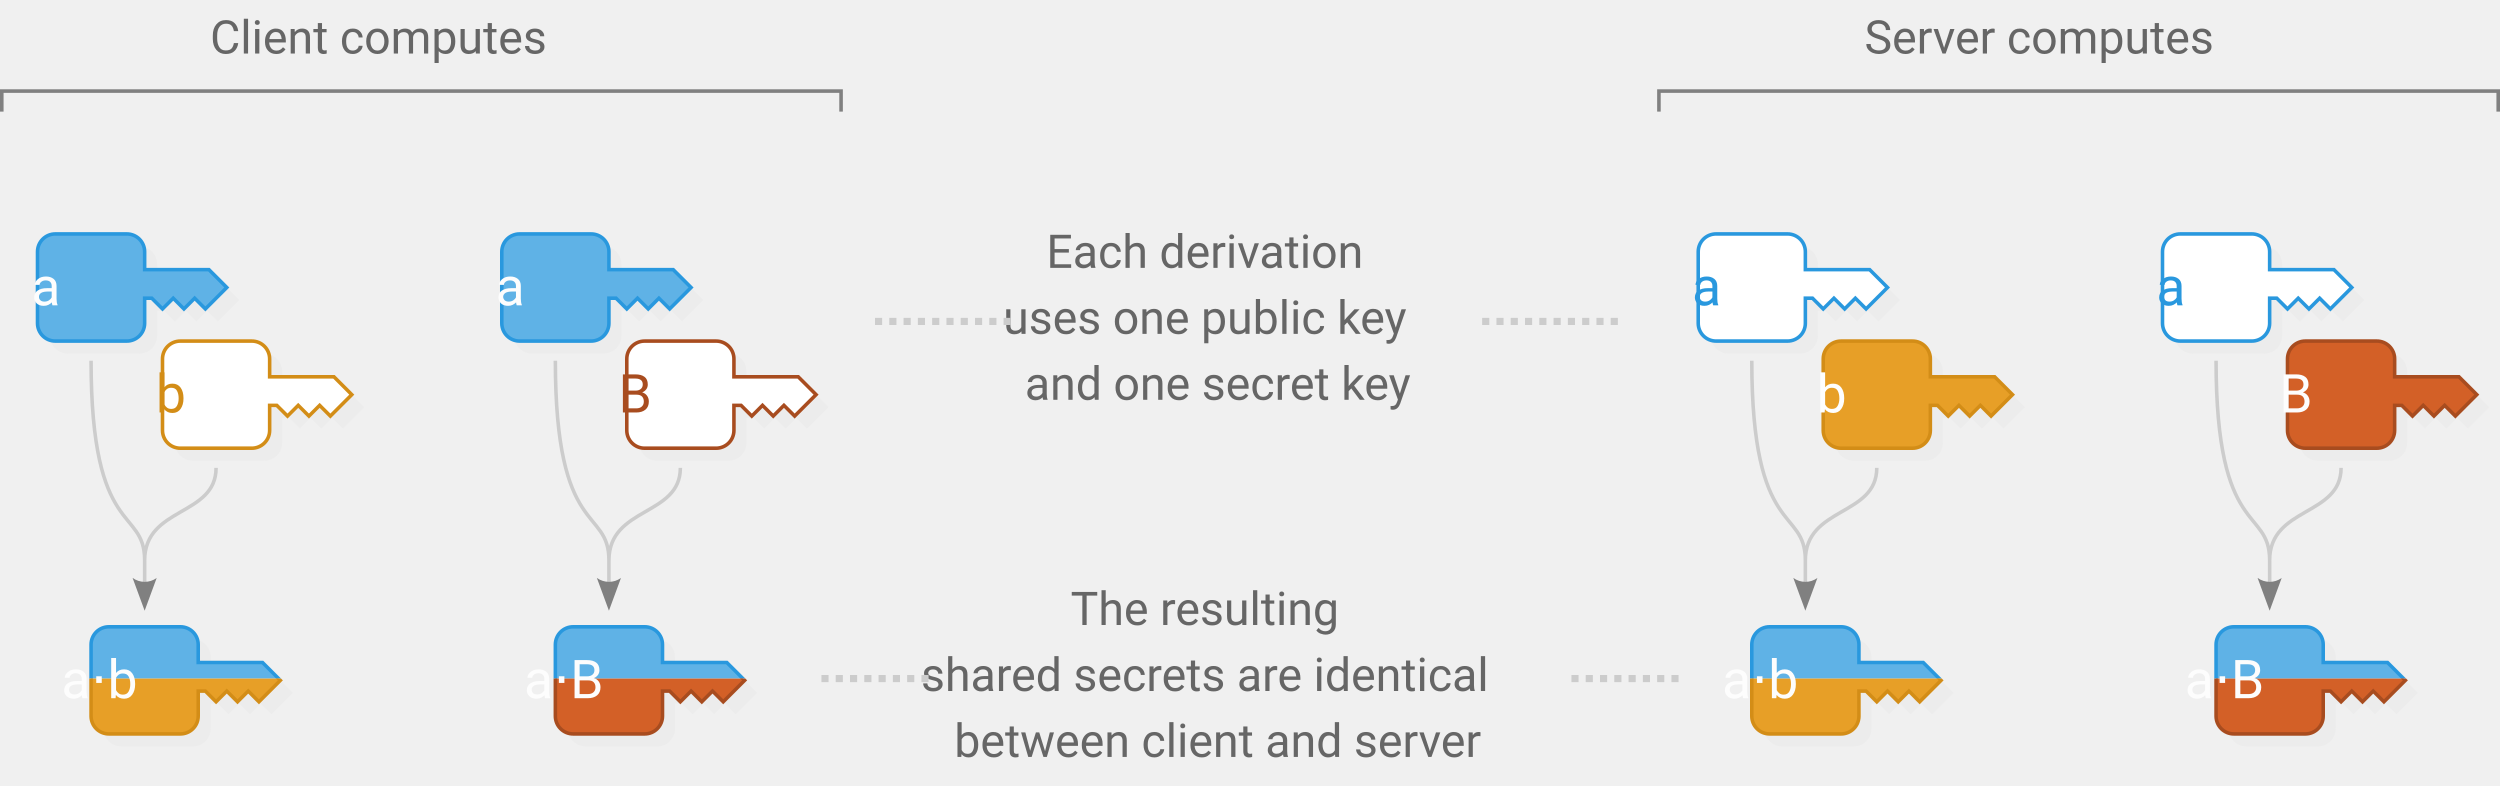
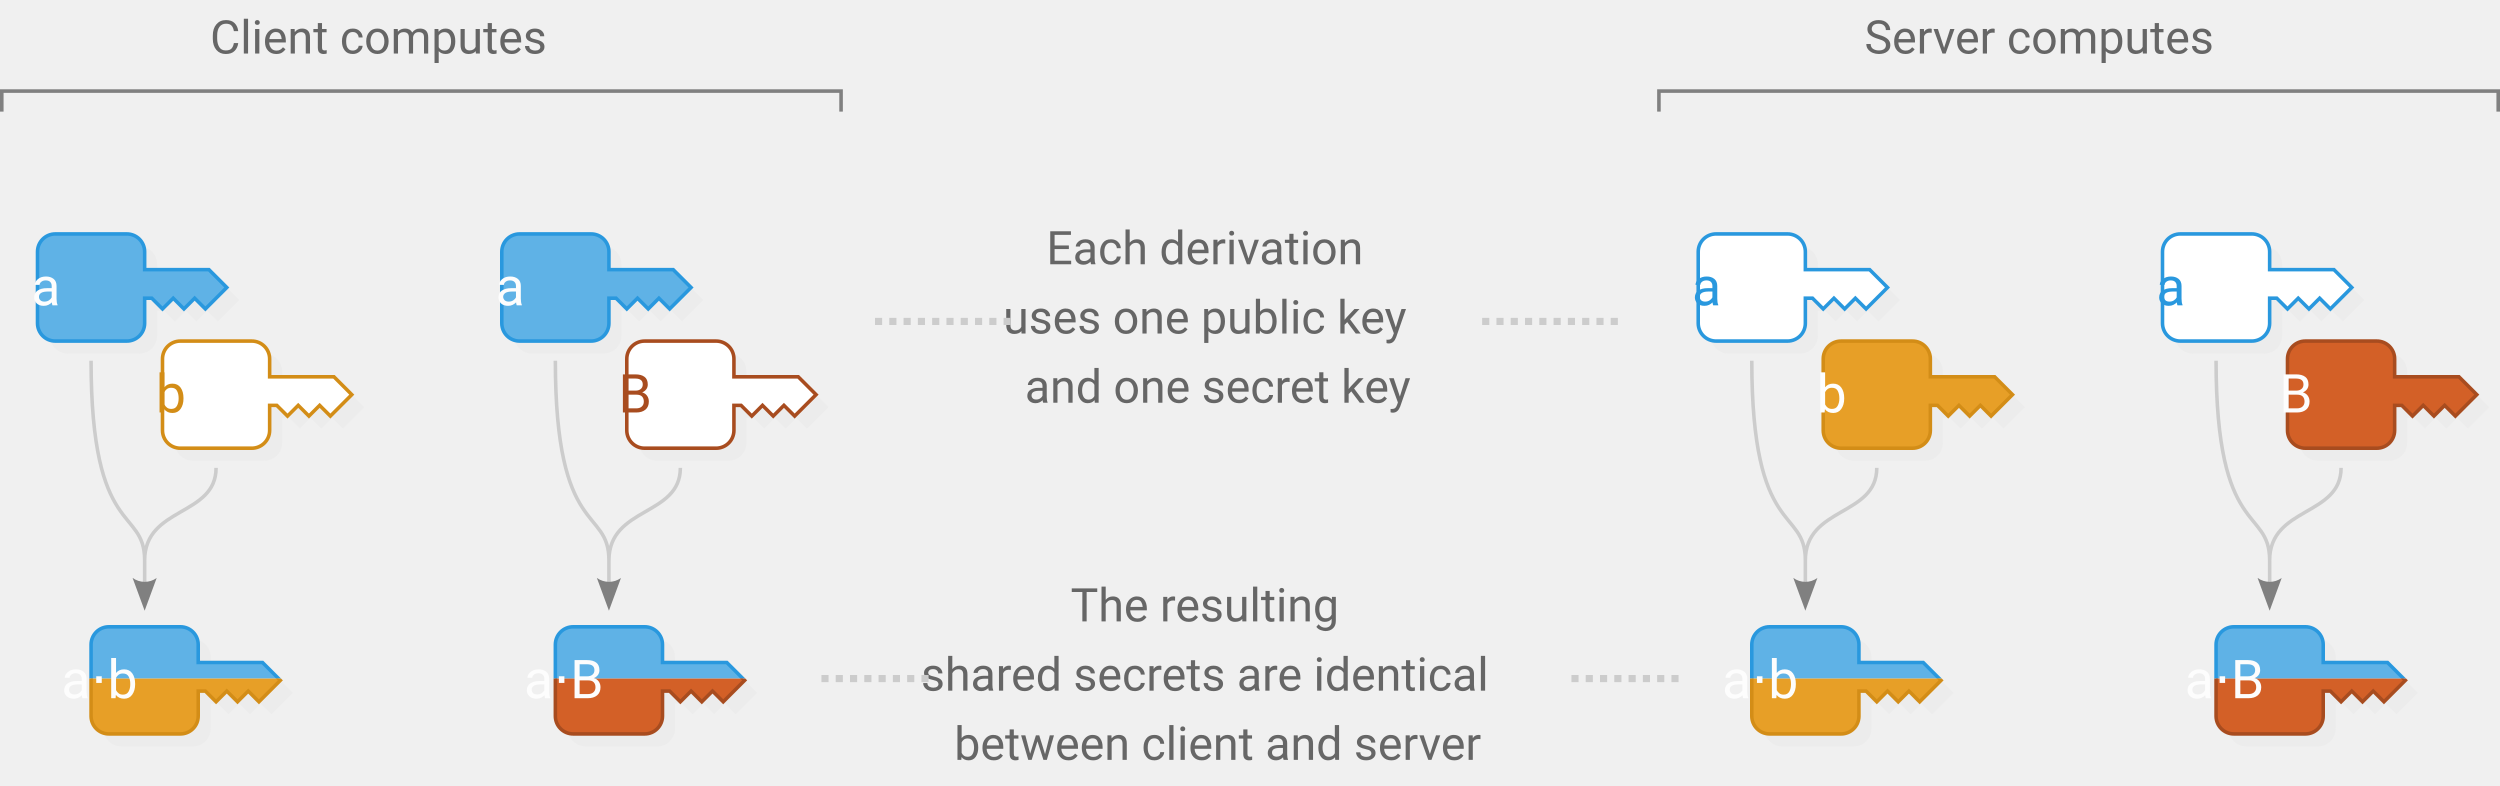
<svg xmlns="http://www.w3.org/2000/svg" width="700" height="220" viewBox="0 0 700 220" version="1.1" id="svg8">
  <defs id="defs2">
    <marker style="overflow:visible" id="marker4233" refX="0" refY="0" orient="auto">
      <path transform="scale(-0.6)" d="m 8.719,4.034 -10.926,-4.018 10.926,-4.018 c -1.745,2.372 -1.735,5.617 -6e-7,8.035 z" style="fill:#808080;fill-opacity:1;fill-rule:evenodd;stroke:#808080;stroke-width:0.625;stroke-linejoin:round;stroke-opacity:1" id="path4231" />
    </marker>
    <marker orient="auto" refY="0" refX="0" id="marker4083" style="overflow:visible">
      <path id="path4081" style="fill:#808080;fill-opacity:1;fill-rule:evenodd;stroke:#808080;stroke-width:0.625;stroke-linejoin:round;stroke-opacity:1" d="m 8.719,4.034 -10.926,-4.018 10.926,-4.018 c -1.745,2.372 -1.735,5.617 -6e-7,8.035 z" transform="scale(-0.6)" />
    </marker>
    <marker style="overflow:visible" id="marker4007" refX="0" refY="0" orient="auto">
      <path transform="scale(-0.6)" d="m 8.719,4.034 -10.926,-4.018 10.926,-4.018 c -1.745,2.372 -1.735,5.617 -6e-7,8.035 z" style="fill:#808080;fill-opacity:1;fill-rule:evenodd;stroke:#808080;stroke-width:0.625;stroke-linejoin:round;stroke-opacity:1" id="path4005" />
    </marker>
    <marker style="overflow:visible" id="marker3931" refX="0" refY="0" orient="auto">
      <path transform="scale(-0.6)" d="m 8.719,4.034 -10.926,-4.018 10.926,-4.018 c -1.745,2.372 -1.735,5.617 -6e-7,8.035 z" style="fill:#808080;fill-opacity:1;fill-rule:evenodd;stroke:#808080;stroke-width:0.625;stroke-linejoin:round;stroke-opacity:1" id="path3929" />
    </marker>
    <marker orient="auto" refY="0" refX="0" id="marker3867" style="overflow:visible">
      <path id="path3865" style="fill:#808080;fill-opacity:1;fill-rule:evenodd;stroke:#808080;stroke-width:0.625;stroke-linejoin:round;stroke-opacity:1" d="m 8.719,4.034 -10.926,-4.018 10.926,-4.018 c -1.745,2.372 -1.735,5.617 -6e-7,8.035 z" transform="scale(-0.6)" />
    </marker>
    <marker orient="auto" refY="0" refX="0" id="Arrow2Mstart" style="overflow:visible">
      <path id="path862" style="fill:#808080;fill-opacity:1;fill-rule:evenodd;stroke:#808080;stroke-width:0.625;stroke-linejoin:round;stroke-opacity:1" d="m 8.719,4.034 -10.926,-4.018 10.926,-4.018 c -1.745,2.372 -1.735,5.617 -6e-7,8.035 z" transform="scale(0.6)" />
    </marker>
    <marker style="overflow:visible" id="marker3411" refX="0" refY="0" orient="auto">
      <path transform="scale(-0.6)" d="m 8.719,4.034 -10.926,-4.018 10.926,-4.018 c -1.745,2.372 -1.735,5.617 -6e-7,8.035 z" style="fill:#808080;fill-opacity:1;fill-rule:evenodd;stroke:#808080;stroke-width:0.625;stroke-linejoin:round;stroke-opacity:1" id="path3409" />
    </marker>
    <clipPath clipPathUnits="userSpaceOnUse" id="clipPath4115">
      <rect style="color:#000000;overflow:visible;opacity:1;vector-effect:none;fill:#666666;fill-opacity:1;stroke:none;stroke-width:0.856;stroke-linecap:butt;stroke-linejoin:miter;stroke-miterlimit:4;stroke-dasharray:none;stroke-dashoffset:0;stroke-opacity:1;marker:none;marker-start:none;marker-mid:none;marker-end:none;paint-order:fill markers stroke" id="rect4117" width="55" height="16" x="359" y="292.167" />
    </clipPath>
    <clipPath clipPathUnits="userSpaceOnUse" id="clipPath4119">
      <rect y="316.167" x="344" height="16" width="55" id="rect4121" style="color:#000000;overflow:visible;opacity:1;vector-effect:none;fill:#3e3e3e;fill-opacity:1;stroke:none;stroke-width:0.856;stroke-linecap:butt;stroke-linejoin:miter;stroke-miterlimit:4;stroke-dasharray:none;stroke-dashoffset:0;stroke-opacity:1;marker:none;marker-start:none;marker-mid:none;marker-end:none;paint-order:fill markers stroke" />
    </clipPath>
    <clipPath clipPathUnits="userSpaceOnUse" id="clipPath4119-7">
      <rect y="316.167" x="344" height="16" width="55" id="rect4121-4" style="color:#000000;overflow:visible;opacity:1;vector-effect:none;fill:#3e3e3e;fill-opacity:1;stroke:none;stroke-width:0.856;stroke-linecap:butt;stroke-linejoin:miter;stroke-miterlimit:4;stroke-dasharray:none;stroke-dashoffset:0;stroke-opacity:1;marker:none;marker-start:none;marker-mid:none;marker-end:none;paint-order:fill markers stroke" />
    </clipPath>
    <clipPath clipPathUnits="userSpaceOnUse" id="clipPath4373">
      <rect y="291.667" x="359" height="16" width="55" id="rect4375" style="color:#000000;overflow:visible;opacity:1;vector-effect:none;fill:#666666;fill-opacity:1;stroke:none;stroke-width:0.856;stroke-linecap:butt;stroke-linejoin:miter;stroke-miterlimit:4;stroke-dasharray:none;stroke-dashoffset:0;stroke-opacity:1;marker:none;marker-start:none;marker-mid:none;marker-end:none;paint-order:fill markers stroke" />
    </clipPath>
    <clipPath clipPathUnits="userSpaceOnUse" id="clipPath4379">
      <rect style="color:#000000;overflow:visible;opacity:1;vector-effect:none;fill:#3e3e3e;fill-opacity:1;stroke:none;stroke-width:0.856;stroke-linecap:butt;stroke-linejoin:miter;stroke-miterlimit:4;stroke-dasharray:none;stroke-dashoffset:0;stroke-opacity:1;marker:none;marker-start:none;marker-mid:none;marker-end:none;paint-order:fill markers stroke" id="rect4381" width="55" height="16" x="344" y="315.667" />
    </clipPath>
    <clipPath clipPathUnits="userSpaceOnUse" id="clipPath4115-7">
      <rect style="color:#000000;overflow:visible;opacity:1;vector-effect:none;fill:#666666;fill-opacity:1;stroke:none;stroke-width:0.856;stroke-linecap:butt;stroke-linejoin:miter;stroke-miterlimit:4;stroke-dasharray:none;stroke-dashoffset:0;stroke-opacity:1;marker:none;marker-start:none;marker-mid:none;marker-end:none;paint-order:fill markers stroke" id="rect4117-4" width="55" height="16" x="359" y="292.167" />
    </clipPath>
    <clipPath clipPathUnits="userSpaceOnUse" id="clipPath4119-3">
      <rect y="316.167" x="344" height="16" width="55" id="rect4121-0" style="color:#000000;overflow:visible;opacity:1;vector-effect:none;fill:#3e3e3e;fill-opacity:1;stroke:none;stroke-width:0.856;stroke-linecap:butt;stroke-linejoin:miter;stroke-miterlimit:4;stroke-dasharray:none;stroke-dashoffset:0;stroke-opacity:1;marker:none;marker-start:none;marker-mid:none;marker-end:none;paint-order:fill markers stroke" />
    </clipPath>
    <clipPath clipPathUnits="userSpaceOnUse" id="clipPath4119-8">
      <rect y="316.167" x="344" height="16" width="55" id="rect4121-6" style="color:#000000;overflow:visible;opacity:1;vector-effect:none;fill:#3e3e3e;fill-opacity:1;stroke:none;stroke-width:0.856;stroke-linecap:butt;stroke-linejoin:miter;stroke-miterlimit:4;stroke-dasharray:none;stroke-dashoffset:0;stroke-opacity:1;marker:none;marker-start:none;marker-mid:none;marker-end:none;paint-order:fill markers stroke" />
    </clipPath>
  </defs>
  <g id="layer1" transform="translate(0,-371.1667)">
    <g transform="translate(415.5,105.5)" id="g2969">
      <path id="path2961" d="m 103.5,364.667 c -2.77,0 -5,2.23 -5,5 v 20 c 0,2.77 2.23,5 5,5 h 20 c 2.77,0 5,-2.23 5,-5 v -7 h 2 l 3,3 3,-3 3,3 3,-3 3,3 6,-6 -5,-5 h -18 v -5 c 0,-2.77 -2.23,-5 -5,-5 z" style="color:#000000;overflow:visible;opacity:1;vector-effect:none;fill:#ececec;fill-opacity:1;stroke:none;stroke-width:1;stroke-linecap:butt;stroke-linejoin:miter;stroke-miterlimit:4;stroke-dasharray:none;stroke-dashoffset:0;stroke-opacity:1;marker:none;marker-start:none;marker-mid:none;marker-end:none;paint-order:fill markers stroke" />
      <path id="path2963" d="m 100,361.167 c -2.77,0 -5,2.23 -5,5 v 20 c 0,2.77 2.23,5 5,5 h 20 c 2.77,0 5,-2.23 5,-5 v -7 h 2 l 3,3 3,-3 3,3 3,-3 3,3 6,-6 -5,-5 h -18 v -5 c 0,-2.77 -2.23,-5 -5,-5 z" style="color:#000000;overflow:visible;opacity:1;vector-effect:none;fill:#e79f27;fill-opacity:1;stroke:#d38d17;stroke-width:1;stroke-linecap:butt;stroke-linejoin:miter;stroke-miterlimit:4;stroke-dasharray:none;stroke-dashoffset:0;stroke-opacity:1;marker:none;marker-start:none;marker-mid:none;marker-end:none;paint-order:fill markers stroke" />
      <text id="text2967" y="381.167" x="110" style="color:#000000;font-style:normal;font-variant:normal;font-weight:normal;font-stretch:normal;font-size:13px;line-height:1;font-family:'Helvetica Neue';-inkscape-font-specification:'Helvetica Neue';text-indent:0;text-align:center;text-decoration:none;text-decoration-line:none;letter-spacing:0px;word-spacing:0px;text-transform:none;writing-mode:lr-tb;direction:ltr;baseline-shift:baseline;text-anchor:middle;display:inline;overflow:visible;visibility:visible;fill:#fefefe;fill-opacity:1;fill-rule:nonzero;stroke:none;stroke-width:1px;stroke-linecap:butt;stroke-linejoin:miter;stroke-opacity:1;marker:none;enable-background:accumulate" xml:space="preserve">
        <tspan id="tspan2965" style="font-style:normal;font-variant:normal;font-weight:normal;font-stretch:normal;font-size:15px;line-height:1.2;font-family:Roboto;-inkscape-font-specification:Roboto;fill:#fefefe;fill-opacity:1" y="381.167" x="110">b</tspan>
      </text>
    </g>
    <g transform="translate(215.5,135.5)" id="g2949">
      <path id="path2941" d="m 268.5,304.667 c -2.77,0 -5,2.23 -5,5 v 20 c 0,2.77 2.23,5 5,5 h 20 c 2.77,0 5,-2.23 5,-5 v -7 h 2 l 3,3 3,-3 3,3 3,-3 3,3 6,-6 -5,-5 h -18 v -5 c 0,-2.77 -2.23,-5 -5,-5 z" style="color:#000000;overflow:visible;opacity:1;vector-effect:none;fill:#ececec;fill-opacity:1;stroke:none;stroke-width:1;stroke-linecap:butt;stroke-linejoin:miter;stroke-miterlimit:4;stroke-dasharray:none;stroke-dashoffset:0;stroke-opacity:1;marker:none;marker-start:none;marker-mid:none;marker-end:none;paint-order:fill markers stroke" />
      <path id="path2943" d="m 265,301.167 c -2.77,0 -5,2.23 -5,5 v 20 c 0,2.77 2.23,5 5,5 h 20 c 2.77,0 5,-2.23 5,-5 v -7 h 2 l 3,3 3,-3 3,3 3,-3 3,3 6,-6 -5,-5 h -18 v -5 c 0,-2.77 -2.23,-5 -5,-5 z" style="color:#000000;overflow:visible;opacity:1;vector-effect:none;fill:#ffffff;fill-opacity:1;stroke:#2998de;stroke-width:1;stroke-linecap:butt;stroke-linejoin:miter;stroke-miterlimit:4;stroke-dasharray:none;stroke-dashoffset:0;stroke-opacity:1;marker:none;marker-start:none;marker-mid:none;marker-end:none;paint-order:fill markers stroke" />
      <text id="text2947" y="321.167" x="275" style="color:#000000;font-style:normal;font-variant:normal;font-weight:normal;font-stretch:normal;font-size:13px;line-height:1;font-family:'Helvetica Neue';-inkscape-font-specification:'Helvetica Neue';text-indent:0;text-align:center;text-decoration:none;text-decoration-line:none;letter-spacing:0px;word-spacing:0px;text-transform:none;writing-mode:lr-tb;direction:ltr;baseline-shift:baseline;text-anchor:middle;display:inline;overflow:visible;visibility:visible;fill:#2998de;fill-opacity:1;fill-rule:nonzero;stroke:none;stroke-width:1px;stroke-linecap:butt;stroke-linejoin:miter;stroke-opacity:1;marker:none;enable-background:accumulate" xml:space="preserve">
        <tspan id="tspan2945" style="font-style:normal;font-variant:normal;font-weight:normal;font-stretch:normal;font-size:15px;line-height:1.2;font-family:Roboto;-inkscape-font-specification:Roboto;fill:#2998de;fill-opacity:1" y="321.167" x="275">a</tspan>
      </text>
    </g>
    <g transform="translate(345.5,135.5)" id="g2959">
      <path id="path2951" d="m 268.5,304.667 c -2.77,0 -5,2.23 -5,5 v 20 c 0,2.77 2.23,5 5,5 h 20 c 2.77,0 5,-2.23 5,-5 v -7 h 2 l 3,3 3,-3 3,3 3,-3 3,3 6,-6 -5,-5 h -18 v -5 c 0,-2.77 -2.23,-5 -5,-5 z" style="color:#000000;overflow:visible;opacity:1;vector-effect:none;fill:#ececec;fill-opacity:1;stroke:none;stroke-width:1;stroke-linecap:butt;stroke-linejoin:miter;stroke-miterlimit:4;stroke-dasharray:none;stroke-dashoffset:0;stroke-opacity:1;marker:none;marker-start:none;marker-mid:none;marker-end:none;paint-order:fill markers stroke" />
      <path id="path2953" d="m 265,301.167 c -2.77,0 -5,2.23 -5,5 v 20 c 0,2.77 2.23,5 5,5 h 20 c 2.77,0 5,-2.23 5,-5 v -7 h 2 l 3,3 3,-3 3,3 3,-3 3,3 6,-6 -5,-5 h -18 v -5 c 0,-2.77 -2.23,-5 -5,-5 z" style="color:#000000;overflow:visible;opacity:1;vector-effect:none;fill:#ffffff;fill-opacity:1;stroke:#2998de;stroke-width:1;stroke-linecap:butt;stroke-linejoin:miter;stroke-miterlimit:4;stroke-dasharray:none;stroke-dashoffset:0;stroke-opacity:1;marker:none;marker-start:none;marker-mid:none;marker-end:none;paint-order:fill markers stroke" />
      <text id="text2957" y="321.167" x="275" style="color:#000000;font-style:normal;font-variant:normal;font-weight:normal;font-stretch:normal;font-size:13px;line-height:1;font-family:'Helvetica Neue';-inkscape-font-specification:'Helvetica Neue';text-indent:0;text-align:center;text-decoration:none;text-decoration-line:none;letter-spacing:0px;word-spacing:0px;text-transform:none;writing-mode:lr-tb;direction:ltr;baseline-shift:baseline;text-anchor:middle;display:inline;overflow:visible;visibility:visible;fill:#2998de;fill-opacity:1;fill-rule:nonzero;stroke:none;stroke-width:1px;stroke-linecap:butt;stroke-linejoin:miter;stroke-opacity:1;marker:none;enable-background:accumulate" xml:space="preserve">
        <tspan id="tspan2955" style="font-style:normal;font-variant:normal;font-weight:normal;font-stretch:normal;font-size:15px;line-height:1.2;font-family:Roboto;-inkscape-font-specification:Roboto;fill:#2998de;fill-opacity:1" y="321.167" x="275">a</tspan>
      </text>
    </g>
    <g transform="translate(625.5,105.5)" id="g2979">
      <path style="color:#000000;overflow:visible;opacity:1;vector-effect:none;fill:#ececec;fill-opacity:1;stroke:none;stroke-width:1;stroke-linecap:butt;stroke-linejoin:miter;stroke-miterlimit:4;stroke-dasharray:none;stroke-dashoffset:0;stroke-opacity:1;marker:none;marker-start:none;marker-mid:none;marker-end:none;paint-order:fill markers stroke" d="m 23.5,364.667 c -2.77,0 -5,2.23 -5,5 v 20 c 0,2.77 2.23,5 5,5 h 20 c 2.77,0 5,-2.23 5,-5 v -7 h 2 l 3,3 3,-3 3,3 3,-3 3,3 6,-6 -5,-5 h -18 v -5 c 0,-2.77 -2.23,-5 -5,-5 z" id="path2971" />
      <path id="path2973" d="m 20,361.167 c -2.77,0 -5,2.23 -5,5 v 20 c 0,2.77 2.23,5 5,5 h 20 c 2.77,0 5,-2.23 5,-5 v -7 h 2 l 3,3 3,-3 3,3 3,-3 3,3 6,-6 -5,-5 h -18 v -5 c 0,-2.77 -2.23,-5 -5,-5 z" style="color:#000000;overflow:visible;opacity:1;vector-effect:none;fill:#d36027;fill-opacity:1;stroke:#a84c1f;stroke-width:1;stroke-linecap:butt;stroke-linejoin:miter;stroke-miterlimit:4;stroke-dasharray:none;stroke-dashoffset:0;stroke-opacity:1;marker:none;marker-start:none;marker-mid:none;marker-end:none;paint-order:fill markers stroke" />
      <text xml:space="preserve" style="color:#000000;font-style:normal;font-variant:normal;font-weight:normal;font-stretch:normal;font-size:13px;line-height:1;font-family:'Helvetica Neue';-inkscape-font-specification:'Helvetica Neue';text-indent:0;text-align:center;text-decoration:none;text-decoration-line:none;letter-spacing:0px;word-spacing:0px;text-transform:none;writing-mode:lr-tb;direction:ltr;baseline-shift:baseline;text-anchor:middle;display:inline;overflow:visible;visibility:visible;fill:#fdfdfd;fill-opacity:1;fill-rule:nonzero;stroke:none;stroke-width:1px;stroke-linecap:butt;stroke-linejoin:miter;stroke-opacity:1;marker:none;enable-background:accumulate" x="30" y="381.167" id="text2977">
        <tspan x="30" y="381.167" style="font-style:normal;font-variant:normal;font-weight:normal;font-stretch:normal;font-size:15px;line-height:1.2;font-family:Roboto;-inkscape-font-specification:Roboto;fill:#fdfdfd;fill-opacity:1" id="tspan2975">B</tspan>
      </text>
    </g>
    <text xml:space="preserve" style="color:#000000;font-style:normal;font-variant:normal;font-weight:normal;font-stretch:normal;font-size:13px;line-height:1;font-family:'Helvetica Neue';-inkscape-font-specification:'Helvetica Neue';text-indent:0;text-align:center;text-decoration:none;text-decoration-line:none;letter-spacing:0px;word-spacing:0px;text-transform:none;writing-mode:lr-tb;direction:ltr;baseline-shift:baseline;text-anchor:middle;display:inline;overflow:visible;visibility:visible;fill:#666666;fill-opacity:1;fill-rule:nonzero;stroke:none;stroke-width:1px;stroke-linecap:butt;stroke-linejoin:miter;stroke-opacity:1;marker:none;enable-background:accumulate" x="115" y="386.167" id="text12">
      <tspan x="115" y="386.167" style="font-style:normal;font-variant:normal;font-weight:normal;font-stretch:normal;font-size:13px;line-height:1.2;font-family:Roboto;-inkscape-font-specification:Roboto;fill:#666666;fill-opacity:1" id="tspan822">Client computes</tspan>
    </text>
    <path style="color:#000000;overflow:visible;opacity:1;vector-effect:none;fill:none;fill-opacity:0.8;stroke:#808080;stroke-width:1;stroke-linecap:butt;stroke-linejoin:miter;stroke-miterlimit:4;stroke-dasharray:none;stroke-dashoffset:0;stroke-opacity:1;marker:none;marker-start:none;marker-mid:none;marker-end:none;paint-order:fill markers stroke" d="m 0.5,402.417 v -5.75 h 235 v 5.75" id="path4592" />
    <g transform="translate(-84.5,135.5)" id="g2909">
      <path id="path2901" d="m 103.5,304.667 c -2.77,0 -5,2.23 -5,5 v 20 c 0,2.77 2.23,5 5,5 h 20 c 2.77,0 5,-2.23 5,-5 v -7 h 2 l 3,3 3,-3 3,3 3,-3 3,3 6,-6 -5,-5 h -18 v -5 c 0,-2.77 -2.23,-5 -5,-5 z" style="color:#000000;overflow:visible;opacity:1;vector-effect:none;fill:#ececec;fill-opacity:1;stroke:none;stroke-width:1;stroke-linecap:butt;stroke-linejoin:miter;stroke-miterlimit:4;stroke-dasharray:none;stroke-dashoffset:0;stroke-opacity:1;marker:none;marker-start:none;marker-mid:none;marker-end:none;paint-order:fill markers stroke" />
      <path id="path2903" d="m 100,301.167 c -2.77,0 -5,2.23 -5,5 v 20 c 0,2.77 2.23,5 5,5 h 20 c 2.77,0 5,-2.23 5,-5 v -7 h 2 l 3,3 3,-3 3,3 3,-3 3,3 6,-6 -5,-5 h -18 v -5 c 0,-2.77 -2.23,-5 -5,-5 z" style="color:#000000;overflow:visible;opacity:1;vector-effect:none;fill:#5fb2e6;fill-opacity:1;stroke:#2998de;stroke-width:1;stroke-linecap:butt;stroke-linejoin:miter;stroke-miterlimit:4;stroke-dasharray:none;stroke-dashoffset:0;stroke-opacity:1;marker:none;marker-start:none;marker-mid:none;marker-end:none;paint-order:fill markers stroke" />
      <text xml:space="preserve" style="color:#000000;font-style:normal;font-variant:normal;font-weight:normal;font-stretch:normal;font-size:13px;line-height:1;font-family:'Helvetica Neue';-inkscape-font-specification:'Helvetica Neue';text-indent:0;text-align:center;text-decoration:none;text-decoration-line:none;letter-spacing:0px;word-spacing:0px;text-transform:none;writing-mode:lr-tb;direction:ltr;baseline-shift:baseline;text-anchor:middle;display:inline;overflow:visible;visibility:visible;fill:#fdfdfd;fill-opacity:1;fill-rule:nonzero;stroke:none;stroke-width:1px;stroke-linecap:butt;stroke-linejoin:miter;stroke-opacity:1;marker:none;enable-background:accumulate" x="110" y="321.167" id="text2907">
        <tspan x="110" y="321.167" style="font-style:normal;font-variant:normal;font-weight:normal;font-stretch:normal;font-size:15px;line-height:1.2;font-family:Roboto;-inkscape-font-specification:Roboto;fill:#fdfdfd;fill-opacity:1" id="tspan2905">a</tspan>
      </text>
    </g>
    <g transform="translate(-214.5,105.5)" id="g2919">
      <path style="color:#000000;overflow:visible;opacity:1;vector-effect:none;fill:#ececec;fill-opacity:1;stroke:none;stroke-width:1;stroke-linecap:butt;stroke-linejoin:miter;stroke-miterlimit:4;stroke-dasharray:none;stroke-dashoffset:0;stroke-opacity:1;marker:none;marker-start:none;marker-mid:none;marker-end:none;paint-order:fill markers stroke" d="m 268.5,364.667 c -2.77,0 -5,2.23 -5,5 v 20 c 0,2.77 2.23,5 5,5 h 20 c 2.77,0 5,-2.23 5,-5 v -7 h 2 l 3,3 3,-3 3,3 3,-3 3,3 6,-6 -5,-5 h -18 v -5 c 0,-2.77 -2.23,-5 -5,-5 z" id="path2911" />
      <path id="path2913" d="m 265,361.167 c -2.77,0 -5,2.23 -5,5 v 20 c 0,2.77 2.23,5 5,5 h 20 c 2.77,0 5,-2.23 5,-5 v -7 h 2 l 3,3 3,-3 3,3 3,-3 3,3 6,-6 -5,-5 h -18 v -5 c 0,-2.77 -2.23,-5 -5,-5 z" style="color:#000000;overflow:visible;opacity:1;vector-effect:none;fill:#ffffff;fill-opacity:1;stroke:#d38d17;stroke-width:1;stroke-linecap:butt;stroke-linejoin:miter;stroke-miterlimit:4;stroke-dasharray:none;stroke-dashoffset:0;stroke-opacity:1;marker:none;marker-start:none;marker-mid:none;marker-end:none;paint-order:fill markers stroke" />
      <text xml:space="preserve" style="color:#000000;font-style:normal;font-variant:normal;font-weight:normal;font-stretch:normal;font-size:13px;line-height:1;font-family:'Helvetica Neue';-inkscape-font-specification:'Helvetica Neue';text-indent:0;text-align:center;text-decoration:none;text-decoration-line:none;letter-spacing:0px;word-spacing:0px;text-transform:none;writing-mode:lr-tb;direction:ltr;baseline-shift:baseline;text-anchor:middle;display:inline;overflow:visible;visibility:visible;fill:#d38d17;fill-opacity:1;fill-rule:nonzero;stroke:none;stroke-width:1px;stroke-linecap:butt;stroke-linejoin:miter;stroke-opacity:1;marker:none;enable-background:accumulate" x="275" y="381.167" id="text2917">
        <tspan x="275" y="381.167" style="font-style:normal;font-variant:normal;font-weight:normal;font-stretch:normal;font-size:15px;line-height:1.2;font-family:Roboto;-inkscape-font-specification:Roboto;fill:#d38d17;fill-opacity:1" id="tspan2915">b</tspan>
      </text>
    </g>
    <g transform="translate(45.5,135.5)" id="g2929">
      <path id="path2921" d="m 103.5,304.667 c -2.77,0 -5,2.23 -5,5 v 20 c 0,2.77 2.23,5 5,5 h 20 c 2.77,0 5,-2.23 5,-5 v -7 h 2 l 3,3 3,-3 3,3 3,-3 3,3 6,-6 -5,-5 h -18 v -5 c 0,-2.77 -2.23,-5 -5,-5 z" style="color:#000000;overflow:visible;opacity:1;vector-effect:none;fill:#ececec;fill-opacity:1;stroke:none;stroke-width:1;stroke-linecap:butt;stroke-linejoin:miter;stroke-miterlimit:4;stroke-dasharray:none;stroke-dashoffset:0;stroke-opacity:1;marker:none;marker-start:none;marker-mid:none;marker-end:none;paint-order:fill markers stroke" />
      <path id="path2923" d="m 100,301.167 c -2.77,0 -5,2.23 -5,5 v 20 c 0,2.77 2.23,5 5,5 h 20 c 2.77,0 5,-2.23 5,-5 v -7 h 2 l 3,3 3,-3 3,3 3,-3 3,3 6,-6 -5,-5 h -18 v -5 c 0,-2.77 -2.23,-5 -5,-5 z" style="color:#000000;overflow:visible;opacity:1;vector-effect:none;fill:#5fb2e6;fill-opacity:1;stroke:#2998de;stroke-width:1;stroke-linecap:butt;stroke-linejoin:miter;stroke-miterlimit:4;stroke-dasharray:none;stroke-dashoffset:0;stroke-opacity:1;marker:none;marker-start:none;marker-mid:none;marker-end:none;paint-order:fill markers stroke" />
      <text xml:space="preserve" style="color:#000000;font-style:normal;font-variant:normal;font-weight:normal;font-stretch:normal;font-size:13px;line-height:1;font-family:'Helvetica Neue';-inkscape-font-specification:'Helvetica Neue';text-indent:0;text-align:center;text-decoration:none;text-decoration-line:none;letter-spacing:0px;word-spacing:0px;text-transform:none;writing-mode:lr-tb;direction:ltr;baseline-shift:baseline;text-anchor:middle;display:inline;overflow:visible;visibility:visible;fill:#fdfdfd;fill-opacity:1;fill-rule:nonzero;stroke:none;stroke-width:1px;stroke-linecap:butt;stroke-linejoin:miter;stroke-opacity:1;marker:none;enable-background:accumulate" x="110" y="321.167" id="text2927">
        <tspan x="110" y="321.167" style="font-style:normal;font-variant:normal;font-weight:normal;font-stretch:normal;font-size:15px;line-height:1.2;font-family:Roboto;-inkscape-font-specification:Roboto;fill:#fdfdfd;fill-opacity:1" id="tspan2925">a</tspan>
      </text>
    </g>
    <g transform="translate(-4.5,105.5)" id="g2939">
      <path id="path2931" d="m 188.5,364.667 c -2.77,0 -5,2.23 -5,5 v 20 c 0,2.77 2.23,5 5,5 h 20 c 2.77,0 5,-2.23 5,-5 v -7 h 2 l 3,3 3,-3 3,3 3,-3 3,3 6,-6 -5,-5 h -18 v -5 c 0,-2.77 -2.23,-5 -5,-5 z" style="color:#000000;overflow:visible;opacity:1;vector-effect:none;fill:#ececec;fill-opacity:1;stroke:none;stroke-width:1;stroke-linecap:butt;stroke-linejoin:miter;stroke-miterlimit:4;stroke-dasharray:none;stroke-dashoffset:0;stroke-opacity:1;marker:none;marker-start:none;marker-mid:none;marker-end:none;paint-order:fill markers stroke" />
      <path id="path2933" d="m 185,361.167 c -2.77,0 -5,2.23 -5,5 v 20 c 0,2.77 2.23,5 5,5 h 20 c 2.77,0 5,-2.23 5,-5 v -7 h 2 l 3,3 3,-3 3,3 3,-3 3,3 6,-6 -5,-5 h -18 v -5 c 0,-2.77 -2.23,-5 -5,-5 z" style="color:#000000;overflow:visible;opacity:1;vector-effect:none;fill:#ffffff;fill-opacity:1;stroke:#a84c1f;stroke-width:1;stroke-linecap:butt;stroke-linejoin:miter;stroke-miterlimit:4;stroke-dasharray:none;stroke-dashoffset:0;stroke-opacity:1;marker:none;marker-start:none;marker-mid:none;marker-end:none;paint-order:fill markers stroke" />
      <text id="text2937" y="381.167" x="195" style="color:#000000;font-style:normal;font-variant:normal;font-weight:normal;font-stretch:normal;font-size:13px;line-height:1;font-family:'Helvetica Neue';-inkscape-font-specification:'Helvetica Neue';text-indent:0;text-align:center;text-decoration:none;text-decoration-line:none;letter-spacing:0px;word-spacing:0px;text-transform:none;writing-mode:lr-tb;direction:ltr;baseline-shift:baseline;text-anchor:middle;display:inline;overflow:visible;visibility:visible;fill:#a84c1f;fill-opacity:1;fill-rule:nonzero;stroke:none;stroke-width:1px;stroke-linecap:butt;stroke-linejoin:miter;stroke-opacity:1;marker:none;enable-background:accumulate" xml:space="preserve">
        <tspan id="tspan2935" style="font-style:normal;font-variant:normal;font-weight:normal;font-stretch:normal;font-size:15px;line-height:1.2;font-family:Roboto;-inkscape-font-specification:Roboto;fill:#a84c1f;fill-opacity:1" y="381.167" x="195">B</tspan>
      </text>
    </g>
    <g transform="translate(-319.5,245.5)" id="g2991">
      <path id="path2981" d="m 353.5,304.667 c -2.77,0 -5,2.23 -5,5 v 20 c 0,2.77 2.23,5 5,5 h 20 c 2.77,0 5,-2.23 5,-5 v -7 h 2 l 3,3 3,-3 3,3 3,-3 3,3 6,-6 -5,-5 h -18 v -5 c 0,-2.77 -2.23,-5 -5,-5 z" style="color:#000000;overflow:visible;opacity:1;vector-effect:none;fill:#ececec;fill-opacity:1;stroke:none;stroke-width:1;stroke-linecap:butt;stroke-linejoin:miter;stroke-miterlimit:4;stroke-dasharray:none;stroke-dashoffset:0;stroke-opacity:1;marker:none;marker-start:none;marker-mid:none;marker-end:none;paint-order:fill markers stroke" />
      <path style="color:#000000;overflow:visible;opacity:1;vector-effect:none;fill:#5fb2e6;fill-opacity:1;stroke:#2998de;stroke-width:1;stroke-linecap:butt;stroke-linejoin:miter;stroke-miterlimit:4;stroke-dasharray:none;stroke-dashoffset:0;stroke-opacity:1;marker:none;marker-start:none;marker-mid:none;marker-end:none;paint-order:fill markers stroke" d="m 365,293.167 c -2.77,0 -5,2.23 -5,5 v 20 c 0,2.77 2.23,5 5,5 h 20 c 2.77,0 5,-2.23 5,-5 v -7 h 2 l 3,3 3,-3 3,3 3,-3 3,3 6,-6 -5,-5 h -18 v -5 c 0,-2.77 -2.23,-5 -5,-5 z" id="path2983" clip-path="url(#clipPath4373)" transform="translate(-15,8)" />
      <path id="path2985" d="m 350,301.167 c -2.77,0 -5,2.23 -5,5 v 20 c 0,2.77 2.23,5 5,5 h 20 c 2.77,0 5,-2.23 5,-5 v -7 h 2 l 3,3 3,-3 3,3 3,-3 3,3 6,-6 -5,-5 h -18 v -5 c 0,-2.77 -2.23,-5 -5,-5 z" style="color:#000000;overflow:visible;opacity:1;vector-effect:none;fill:#e79f27;fill-opacity:1;stroke:#d38d17;stroke-width:1;stroke-linecap:butt;stroke-linejoin:miter;stroke-miterlimit:4;stroke-dasharray:none;stroke-dashoffset:0;stroke-opacity:1;marker:none;marker-start:none;marker-mid:none;marker-end:none;paint-order:fill markers stroke" clip-path="url(#clipPath4379)" />
      <text xml:space="preserve" style="color:#000000;font-style:normal;font-variant:normal;font-weight:normal;font-stretch:normal;font-size:13px;line-height:1;font-family:'Helvetica Neue';-inkscape-font-specification:'Helvetica Neue';text-indent:0;text-align:center;text-decoration:none;text-decoration-line:none;letter-spacing:0px;word-spacing:0px;text-transform:none;writing-mode:lr-tb;direction:ltr;baseline-shift:baseline;text-anchor:middle;display:inline;overflow:visible;visibility:visible;fill:#fdfdfd;fill-opacity:1;fill-rule:nonzero;stroke:none;stroke-width:1px;stroke-linecap:butt;stroke-linejoin:miter;stroke-opacity:1;marker:none;enable-background:accumulate" x="360" y="321.167" id="text2989">
        <tspan x="360" y="321.167" style="font-style:normal;font-variant:normal;font-weight:normal;font-stretch:normal;font-size:15px;line-height:1.2;font-family:Roboto;-inkscape-font-specification:Roboto;letter-spacing:0px;fill:#fdfdfd;fill-opacity:1" id="tspan2987">a⋅b</tspan>
      </text>
    </g>
    <g id="g3015" transform="translate(-189.5,245.5)">
      <path style="color:#000000;overflow:visible;opacity:1;vector-effect:none;fill:#ececec;fill-opacity:1;stroke:none;stroke-width:1;stroke-linecap:butt;stroke-linejoin:miter;stroke-miterlimit:4;stroke-dasharray:none;stroke-dashoffset:0;stroke-opacity:1;marker:none;marker-start:none;marker-mid:none;marker-end:none;paint-order:fill markers stroke" d="m 353.5,304.667 c -2.77,0 -5,2.23 -5,5 v 20 c 0,2.77 2.23,5 5,5 h 20 c 2.77,0 5,-2.23 5,-5 v -7 h 2 l 3,3 3,-3 3,3 3,-3 3,3 6,-6 -5,-5 h -18 v -5 c 0,-2.77 -2.23,-5 -5,-5 z" id="path3005" />
      <path transform="translate(-15,8)" clip-path="url(#clipPath4373)" id="path3007" d="m 365,293.167 c -2.77,0 -5,2.23 -5,5 v 20 c 0,2.77 2.23,5 5,5 h 20 c 2.77,0 5,-2.23 5,-5 v -7 h 2 l 3,3 3,-3 3,3 3,-3 3,3 6,-6 -5,-5 h -18 v -5 c 0,-2.77 -2.23,-5 -5,-5 z" style="color:#000000;overflow:visible;opacity:1;vector-effect:none;fill:#5fb2e6;fill-opacity:1;stroke:#2998de;stroke-width:1;stroke-linecap:butt;stroke-linejoin:miter;stroke-miterlimit:4;stroke-dasharray:none;stroke-dashoffset:0;stroke-opacity:1;marker:none;marker-start:none;marker-mid:none;marker-end:none;paint-order:fill markers stroke" />
      <path clip-path="url(#clipPath4379)" style="color:#000000;overflow:visible;opacity:1;vector-effect:none;fill:#d36027;fill-opacity:1;stroke:#a84c1f;stroke-width:1;stroke-linecap:butt;stroke-linejoin:miter;stroke-miterlimit:4;stroke-dasharray:none;stroke-dashoffset:0;stroke-opacity:1;marker:none;marker-start:none;marker-mid:none;marker-end:none;paint-order:fill markers stroke" d="m 350,301.167 c -2.77,0 -5,2.23 -5,5 v 20 c 0,2.77 2.23,5 5,5 h 20 c 2.77,0 5,-2.23 5,-5 v -7 h 2 l 3,3 3,-3 3,3 3,-3 3,3 6,-6 -5,-5 h -18 v -5 c 0,-2.77 -2.23,-5 -5,-5 z" id="path3009" />
      <text id="text3013" y="321.167" x="360" style="color:#000000;font-style:normal;font-variant:normal;font-weight:normal;font-stretch:normal;font-size:13px;line-height:1;font-family:'Helvetica Neue';-inkscape-font-specification:'Helvetica Neue';text-indent:0;text-align:center;text-decoration:none;text-decoration-line:none;letter-spacing:0px;word-spacing:0px;text-transform:none;writing-mode:lr-tb;direction:ltr;baseline-shift:baseline;text-anchor:middle;display:inline;overflow:visible;visibility:visible;fill:#fdfdfd;fill-opacity:1;fill-rule:nonzero;stroke:none;stroke-width:1px;stroke-linecap:butt;stroke-linejoin:miter;stroke-opacity:1;marker:none;enable-background:accumulate" xml:space="preserve">
        <tspan id="tspan3011" style="font-style:normal;font-variant:normal;font-weight:normal;font-stretch:normal;font-size:15px;line-height:1.2;font-family:Roboto;-inkscape-font-specification:Roboto;letter-spacing:0px;fill:#fdfdfd;fill-opacity:1" y="321.167" x="360">a⋅B</tspan>
      </text>
    </g>
    <g id="g3222" transform="translate(0.5,386)">
      <path d="m 190,116.167 c 0,13.622 -20,10.784 -20,25.919 m -15,-55.919 c 0,50 15,40.784 15,55.919 v 7.081" style="color:#000000;clip-rule:nonzero;display:inline;overflow:visible;visibility:visible;opacity:1;isolation:auto;mix-blend-mode:normal;color-interpolation:sRGB;color-interpolation-filters:linearRGB;solid-color:#000000;solid-opacity:1;vector-effect:none;fill:none;fill-opacity:0.8;fill-rule:nonzero;stroke:#cccccc;stroke-width:1;stroke-linecap:butt;stroke-linejoin:miter;stroke-miterlimit:4;stroke-dasharray:none;stroke-dashoffset:0;stroke-opacity:1;marker:none;marker-start:none;marker-mid:none;paint-order:fill markers stroke;color-rendering:auto;image-rendering:auto;shape-rendering:auto;text-rendering:auto;enable-background:accumulate" id="path11950" />
      <path d="m 166.625,146.989 3.375,9.178 3.375,-9.178 c -1.993,1.466 -4.719,1.458 -6.75,0 z" style="fill:#808080;fill-opacity:1;fill-rule:evenodd;stroke:none;stroke-width:0.375;stroke-linejoin:round;stroke-opacity:1" id="path3218" />
    </g>
    <g id="g3296" transform="translate(-129.5,386)">
      <path id="path3292" style="color:#000000;clip-rule:nonzero;display:inline;overflow:visible;visibility:visible;opacity:1;isolation:auto;mix-blend-mode:normal;color-interpolation:sRGB;color-interpolation-filters:linearRGB;solid-color:#000000;solid-opacity:1;vector-effect:none;fill:none;fill-opacity:0.8;fill-rule:nonzero;stroke:#cccccc;stroke-width:1;stroke-linecap:butt;stroke-linejoin:miter;stroke-miterlimit:4;stroke-dasharray:none;stroke-dashoffset:0;stroke-opacity:1;marker:none;marker-start:none;marker-mid:none;paint-order:fill markers stroke;color-rendering:auto;image-rendering:auto;shape-rendering:auto;text-rendering:auto;enable-background:accumulate" d="m 190,116.167 c 0,13.622 -20,10.784 -20,25.919 m -15,-55.919 c 0,50 15,40.784 15,55.919 v 7.081" />
      <path id="path3294" style="fill:#808080;fill-opacity:1;fill-rule:evenodd;stroke:none;stroke-width:0.375;stroke-linejoin:round;stroke-opacity:1" d="m 166.625,146.989 3.375,9.178 3.375,-9.178 c -1.993,1.466 -4.719,1.458 -6.75,0 z" />
    </g>
    <text id="text3343" y="386.167" x="580" style="color:#000000;font-style:normal;font-variant:normal;font-weight:normal;font-stretch:normal;font-size:13px;line-height:1;font-family:'Helvetica Neue';-inkscape-font-specification:'Helvetica Neue';text-indent:0;text-align:center;text-decoration:none;text-decoration-line:none;letter-spacing:0px;word-spacing:0px;text-transform:none;writing-mode:lr-tb;direction:ltr;baseline-shift:baseline;text-anchor:middle;display:inline;overflow:visible;visibility:visible;fill:#666666;fill-opacity:1;fill-rule:nonzero;stroke:none;stroke-width:1px;stroke-linecap:butt;stroke-linejoin:miter;stroke-opacity:1;marker:none;enable-background:accumulate" xml:space="preserve">
      <tspan id="tspan3341" style="font-style:normal;font-variant:normal;font-weight:normal;font-stretch:normal;font-size:13px;line-height:1.2;font-family:Roboto;-inkscape-font-specification:Roboto;fill:#666666;fill-opacity:1" y="386.167" x="580">Server computes</tspan>
    </text>
    <path id="path3345" d="m 464.5,402.417 v -5.75 h 235 v 5.75" style="color:#000000;overflow:visible;opacity:1;vector-effect:none;fill:none;fill-opacity:0.8;stroke:#808080;stroke-width:1;stroke-linecap:butt;stroke-linejoin:miter;stroke-miterlimit:4;stroke-dasharray:none;stroke-dashoffset:0;stroke-opacity:1;marker:none;marker-start:none;marker-mid:none;marker-end:none;paint-order:fill markers stroke" />
    <g id="g3397" transform="translate(145.5,245.5)">
      <path style="color:#000000;overflow:visible;opacity:1;vector-effect:none;fill:#ececec;fill-opacity:1;stroke:none;stroke-width:1;stroke-linecap:butt;stroke-linejoin:miter;stroke-miterlimit:4;stroke-dasharray:none;stroke-dashoffset:0;stroke-opacity:1;marker:none;marker-start:none;marker-mid:none;marker-end:none;paint-order:fill markers stroke" d="m 353.5,304.667 c -2.77,0 -5,2.23 -5,5 v 20 c 0,2.77 2.23,5 5,5 h 20 c 2.77,0 5,-2.23 5,-5 v -7 h 2 l 3,3 3,-3 3,3 3,-3 3,3 6,-6 -5,-5 h -18 v -5 c 0,-2.77 -2.23,-5 -5,-5 z" id="path3387" />
      <path transform="translate(-15,8)" clip-path="url(#clipPath4373)" id="path3389" d="m 365,293.167 c -2.77,0 -5,2.23 -5,5 v 20 c 0,2.77 2.23,5 5,5 h 20 c 2.77,0 5,-2.23 5,-5 v -7 h 2 l 3,3 3,-3 3,3 3,-3 3,3 6,-6 -5,-5 h -18 v -5 c 0,-2.77 -2.23,-5 -5,-5 z" style="color:#000000;overflow:visible;opacity:1;vector-effect:none;fill:#5fb2e6;fill-opacity:1;stroke:#2998de;stroke-width:1;stroke-linecap:butt;stroke-linejoin:miter;stroke-miterlimit:4;stroke-dasharray:none;stroke-dashoffset:0;stroke-opacity:1;marker:none;marker-start:none;marker-mid:none;marker-end:none;paint-order:fill markers stroke" />
      <path clip-path="url(#clipPath4379)" style="color:#000000;overflow:visible;opacity:1;vector-effect:none;fill:#e79f27;fill-opacity:1;stroke:#d38d17;stroke-width:1;stroke-linecap:butt;stroke-linejoin:miter;stroke-miterlimit:4;stroke-dasharray:none;stroke-dashoffset:0;stroke-opacity:1;marker:none;marker-start:none;marker-mid:none;marker-end:none;paint-order:fill markers stroke" d="m 350,301.167 c -2.77,0 -5,2.23 -5,5 v 20 c 0,2.77 2.23,5 5,5 h 20 c 2.77,0 5,-2.23 5,-5 v -7 h 2 l 3,3 3,-3 3,3 3,-3 3,3 6,-6 -5,-5 h -18 v -5 c 0,-2.77 -2.23,-5 -5,-5 z" id="path3391" />
      <text id="text3395" y="321.167" x="360" style="color:#000000;font-style:normal;font-variant:normal;font-weight:normal;font-stretch:normal;font-size:13px;line-height:1;font-family:'Helvetica Neue';-inkscape-font-specification:'Helvetica Neue';text-indent:0;text-align:center;text-decoration:none;text-decoration-line:none;letter-spacing:0px;word-spacing:0px;text-transform:none;writing-mode:lr-tb;direction:ltr;baseline-shift:baseline;text-anchor:middle;display:inline;overflow:visible;visibility:visible;fill:#fdfdfd;fill-opacity:1;fill-rule:nonzero;stroke:none;stroke-width:1px;stroke-linecap:butt;stroke-linejoin:miter;stroke-opacity:1;marker:none;enable-background:accumulate" xml:space="preserve">
        <tspan id="tspan3393" style="font-style:normal;font-variant:normal;font-weight:normal;font-stretch:normal;font-size:15px;line-height:1.2;font-family:Roboto;-inkscape-font-specification:Roboto;letter-spacing:0px;fill:#fdfdfd;fill-opacity:1" y="321.167" x="360">a⋅b</tspan>
      </text>
    </g>
    <g transform="translate(275.5,245.5)" id="g3409">
      <path id="path3399" d="m 353.5,304.667 c -2.77,0 -5,2.23 -5,5 v 20 c 0,2.77 2.23,5 5,5 h 20 c 2.77,0 5,-2.23 5,-5 v -7 h 2 l 3,3 3,-3 3,3 3,-3 3,3 6,-6 -5,-5 h -18 v -5 c 0,-2.77 -2.23,-5 -5,-5 z" style="color:#000000;overflow:visible;opacity:1;vector-effect:none;fill:#ececec;fill-opacity:1;stroke:none;stroke-width:1;stroke-linecap:butt;stroke-linejoin:miter;stroke-miterlimit:4;stroke-dasharray:none;stroke-dashoffset:0;stroke-opacity:1;marker:none;marker-start:none;marker-mid:none;marker-end:none;paint-order:fill markers stroke" />
      <path style="color:#000000;overflow:visible;opacity:1;vector-effect:none;fill:#5fb2e6;fill-opacity:1;stroke:#2998de;stroke-width:1;stroke-linecap:butt;stroke-linejoin:miter;stroke-miterlimit:4;stroke-dasharray:none;stroke-dashoffset:0;stroke-opacity:1;marker:none;marker-start:none;marker-mid:none;marker-end:none;paint-order:fill markers stroke" d="m 365,293.167 c -2.77,0 -5,2.23 -5,5 v 20 c 0,2.77 2.23,5 5,5 h 20 c 2.77,0 5,-2.23 5,-5 v -7 h 2 l 3,3 3,-3 3,3 3,-3 3,3 6,-6 -5,-5 h -18 v -5 c 0,-2.77 -2.23,-5 -5,-5 z" id="path3401" clip-path="url(#clipPath4373)" transform="translate(-15,8)" />
      <path id="path3403" d="m 350,301.167 c -2.77,0 -5,2.23 -5,5 v 20 c 0,2.77 2.23,5 5,5 h 20 c 2.77,0 5,-2.23 5,-5 v -7 h 2 l 3,3 3,-3 3,3 3,-3 3,3 6,-6 -5,-5 h -18 v -5 c 0,-2.77 -2.23,-5 -5,-5 z" style="color:#000000;overflow:visible;opacity:1;vector-effect:none;fill:#d36027;fill-opacity:1;stroke:#a84c1f;stroke-width:1;stroke-linecap:butt;stroke-linejoin:miter;stroke-miterlimit:4;stroke-dasharray:none;stroke-dashoffset:0;stroke-opacity:1;marker:none;marker-start:none;marker-mid:none;marker-end:none;paint-order:fill markers stroke" clip-path="url(#clipPath4379)" />
      <text xml:space="preserve" style="color:#000000;font-style:normal;font-variant:normal;font-weight:normal;font-stretch:normal;font-size:13px;line-height:1;font-family:'Helvetica Neue';-inkscape-font-specification:'Helvetica Neue';text-indent:0;text-align:center;text-decoration:none;text-decoration-line:none;letter-spacing:0px;word-spacing:0px;text-transform:none;writing-mode:lr-tb;direction:ltr;baseline-shift:baseline;text-anchor:middle;display:inline;overflow:visible;visibility:visible;fill:#fdfdfd;fill-opacity:1;fill-rule:nonzero;stroke:none;stroke-width:1px;stroke-linecap:butt;stroke-linejoin:miter;stroke-opacity:1;marker:none;enable-background:accumulate" x="360" y="321.167" id="text3407">
        <tspan x="360" y="321.167" style="font-style:normal;font-variant:normal;font-weight:normal;font-stretch:normal;font-size:15px;line-height:1.2;font-family:Roboto;-inkscape-font-specification:Roboto;letter-spacing:0px;fill:#fdfdfd;fill-opacity:1" id="tspan3405">a⋅B</tspan>
      </text>
    </g>
    <g transform="translate(465.5,386)" id="g3415">
      <path id="path3411" style="color:#000000;clip-rule:nonzero;display:inline;overflow:visible;visibility:visible;opacity:1;isolation:auto;mix-blend-mode:normal;color-interpolation:sRGB;color-interpolation-filters:linearRGB;solid-color:#000000;solid-opacity:1;vector-effect:none;fill:none;fill-opacity:0.8;fill-rule:nonzero;stroke:#cccccc;stroke-width:1;stroke-linecap:butt;stroke-linejoin:miter;stroke-miterlimit:4;stroke-dasharray:none;stroke-dashoffset:0;stroke-opacity:1;marker:none;marker-start:none;marker-mid:none;paint-order:fill markers stroke;color-rendering:auto;image-rendering:auto;shape-rendering:auto;text-rendering:auto;enable-background:accumulate" d="m 190,116.167 c 0,13.622 -20,10.784 -20,25.919 m -15,-55.919 c 0,50 15,40.784 15,55.919 v 7.081" />
      <path id="path3413" style="fill:#808080;fill-opacity:1;fill-rule:evenodd;stroke:none;stroke-width:0.375;stroke-linejoin:round;stroke-opacity:1" d="m 166.625,146.989 3.375,9.178 3.375,-9.178 c -1.993,1.466 -4.719,1.458 -6.75,0 z" />
    </g>
    <g transform="translate(335.5,386)" id="g3421">
      <path d="m 190,116.167 c 0,13.622 -20,10.784 -20,25.919 m -15,-55.919 c 0,50 15,40.784 15,55.919 v 7.081" style="color:#000000;clip-rule:nonzero;display:inline;overflow:visible;visibility:visible;opacity:1;isolation:auto;mix-blend-mode:normal;color-interpolation:sRGB;color-interpolation-filters:linearRGB;solid-color:#000000;solid-opacity:1;vector-effect:none;fill:none;fill-opacity:0.8;fill-rule:nonzero;stroke:#cccccc;stroke-width:1;stroke-linecap:butt;stroke-linejoin:miter;stroke-miterlimit:4;stroke-dasharray:none;stroke-dashoffset:0;stroke-opacity:1;marker:none;marker-start:none;marker-mid:none;paint-order:fill markers stroke;color-rendering:auto;image-rendering:auto;shape-rendering:auto;text-rendering:auto;enable-background:accumulate" id="path3417" />
      <path d="m 166.625,146.989 3.375,9.178 3.375,-9.178 c -1.993,1.466 -4.719,1.458 -6.75,0 z" style="fill:#808080;fill-opacity:1;fill-rule:evenodd;stroke:none;stroke-width:0.375;stroke-linejoin:round;stroke-opacity:1" id="path3419" />
    </g>
-     <text id="text3509" y="546.167" x="350" style="color:#000000;font-style:normal;font-variant:normal;font-weight:normal;font-stretch:normal;font-size:13px;line-height:1.4;font-family:'Helvetica Neue';-inkscape-font-specification:'Helvetica Neue';text-indent:0;text-align:center;text-decoration:none;text-decoration-line:none;letter-spacing:0px;word-spacing:0px;text-transform:none;writing-mode:lr-tb;direction:ltr;baseline-shift:baseline;text-anchor:middle;display:inline;overflow:visible;visibility:visible;fill:#666666;fill-opacity:1;fill-rule:nonzero;stroke:none;stroke-width:1px;stroke-linecap:butt;stroke-linejoin:miter;stroke-opacity:1;marker:none;enable-background:accumulate" xml:space="preserve">
-       <tspan style="font-style:normal;font-variant:normal;font-weight:normal;font-stretch:normal;font-size:13px;line-height:1.4;font-family:Roboto;-inkscape-font-specification:Roboto;fill:#666666;fill-opacity:1" y="546.167" x="350" id="tspan3523">The resulting</tspan>
-       <tspan style="font-style:normal;font-variant:normal;font-weight:normal;font-stretch:normal;font-size:13px;line-height:1.4;font-family:Roboto;-inkscape-font-specification:Roboto;fill:#666666;fill-opacity:1" y="564.643" x="350" id="tspan3536">shared secrets are identical</tspan>
-       <tspan style="font-style:normal;font-variant:normal;font-weight:normal;font-stretch:normal;font-size:13px;line-height:1.4;font-family:Roboto;-inkscape-font-specification:Roboto;fill:#666666;fill-opacity:1" y="583.119" x="350" id="tspan3538">between client and server</tspan>
+     <text id="text3509" y="545.167" x="350" style="color:#000000;font-style:normal;font-variant:normal;font-weight:normal;font-stretch:normal;font-size:13px;line-height:1.47;font-family:'Helvetica Neue';-inkscape-font-specification:'Helvetica Neue';text-indent:0;text-align:center;text-decoration:none;text-decoration-line:none;letter-spacing:0px;word-spacing:0px;text-transform:none;writing-mode:lr-tb;direction:ltr;baseline-shift:baseline;text-anchor:middle;display:inline;overflow:visible;visibility:visible;fill:#666666;fill-opacity:1;fill-rule:nonzero;stroke:none;stroke-width:1px;stroke-linecap:butt;stroke-linejoin:miter;stroke-opacity:1;marker:none;enable-background:accumulate" xml:space="preserve">
+       <tspan style="font-style:normal;font-variant:normal;font-weight:normal;font-stretch:normal;font-size:13px;line-height:1.47;font-family:Roboto;-inkscape-font-specification:Roboto;fill:#666666;fill-opacity:1" y="545.167" x="350" id="tspan3523">The resulting</tspan>
+       <tspan style="font-style:normal;font-variant:normal;font-weight:normal;font-stretch:normal;font-size:13px;line-height:1.47;font-family:Roboto;-inkscape-font-specification:Roboto;fill:#666666;fill-opacity:1" y="564.553" x="350" id="tspan3536">shared secrets are identical</tspan>
+       <tspan style="font-style:normal;font-variant:normal;font-weight:normal;font-stretch:normal;font-size:13px;line-height:1.47;font-family:Roboto;-inkscape-font-specification:Roboto;fill:#666666;fill-opacity:1" y="583.939" x="350" id="tspan3538">between client and server</tspan>
    </text>
    <path id="path836" d="m 230,561.167 h 30" style="color:#000000;overflow:visible;opacity:1;vector-effect:none;fill:none;fill-opacity:0.8;stroke:#cccccc;stroke-width:2;stroke-linecap:butt;stroke-linejoin:miter;stroke-miterlimit:4;stroke-dasharray:2, 2;stroke-dashoffset:0;stroke-opacity:1;paint-order:fill markers stroke" />
    <path style="color:#000000;overflow:visible;opacity:1;vector-effect:none;fill:none;fill-opacity:0.8;stroke:#cccccc;stroke-width:2;stroke-linecap:butt;stroke-linejoin:miter;stroke-miterlimit:4;stroke-dasharray:2, 2;stroke-dashoffset:0;stroke-opacity:1;paint-order:fill markers stroke" d="m 440,561.167 h 30" id="path3617" />
-     <text xml:space="preserve" style="color:#000000;font-style:normal;font-variant:normal;font-weight:normal;font-stretch:normal;font-size:13px;line-height:1.4;font-family:'Helvetica Neue';-inkscape-font-specification:'Helvetica Neue';text-indent:0;text-align:center;text-decoration:none;text-decoration-line:none;letter-spacing:0px;word-spacing:0px;text-transform:none;writing-mode:lr-tb;direction:ltr;baseline-shift:baseline;text-anchor:middle;display:inline;overflow:visible;visibility:visible;fill:#666666;fill-opacity:1;fill-rule:nonzero;stroke:none;stroke-width:1px;stroke-linecap:butt;stroke-linejoin:miter;stroke-opacity:1;marker:none;enable-background:accumulate" x="350" y="446.167" id="text3625">
-       <tspan x="350" y="446.167" style="font-style:normal;font-variant:normal;font-weight:normal;font-stretch:normal;font-size:13px;line-height:1.4;font-family:Roboto;-inkscape-font-specification:Roboto;fill:#666666;fill-opacity:1" id="tspan3636">Each derivation</tspan>
-       <tspan x="350" y="464.643" style="font-style:normal;font-variant:normal;font-weight:normal;font-stretch:normal;font-size:13px;line-height:1.4;font-family:Roboto;-inkscape-font-specification:Roboto;fill:#666666;fill-opacity:1" id="tspan3640">uses one public key</tspan>
-       <tspan x="350" y="483.119" style="font-style:normal;font-variant:normal;font-weight:normal;font-stretch:normal;font-size:13px;line-height:1.4;font-family:Roboto;-inkscape-font-specification:Roboto;fill:#666666;fill-opacity:1" id="tspan3646">and one secret key</tspan>
+     <text xml:space="preserve" style="color:#000000;font-style:normal;font-variant:normal;font-weight:normal;font-stretch:normal;font-size:13px;line-height:1.47;font-family:'Helvetica Neue';-inkscape-font-specification:'Helvetica Neue';text-indent:0;text-align:center;text-decoration:none;text-decoration-line:none;letter-spacing:0px;word-spacing:0px;text-transform:none;writing-mode:lr-tb;direction:ltr;baseline-shift:baseline;text-anchor:middle;display:inline;overflow:visible;visibility:visible;fill:#666666;fill-opacity:1;fill-rule:nonzero;stroke:none;stroke-width:1px;stroke-linecap:butt;stroke-linejoin:miter;stroke-opacity:1;marker:none;enable-background:accumulate" x="350" y="445.167" id="text3625">
+       <tspan x="350" y="445.167" style="font-style:normal;font-variant:normal;font-weight:normal;font-stretch:normal;font-size:13px;line-height:1.47;font-family:Roboto;-inkscape-font-specification:Roboto;fill:#666666;fill-opacity:1" id="tspan3636">Each derivation</tspan>
+       <tspan x="350" y="464.553" style="font-style:normal;font-variant:normal;font-weight:normal;font-stretch:normal;font-size:13px;line-height:1.47;font-family:Roboto;-inkscape-font-specification:Roboto;fill:#666666;fill-opacity:1" id="tspan3640">uses one public key</tspan>
+       <tspan x="350" y="483.939" style="font-style:normal;font-variant:normal;font-weight:normal;font-stretch:normal;font-size:13px;line-height:1.47;font-family:Roboto;-inkscape-font-specification:Roboto;fill:#666666;fill-opacity:1" id="tspan3646">and one secret key</tspan>
    </text>
    <path id="path3629" d="m 415,461.167 h 40" style="color:#000000;overflow:visible;opacity:1;vector-effect:none;fill:none;fill-opacity:0.8;stroke:#cccccc;stroke-width:2;stroke-linecap:butt;stroke-linejoin:miter;stroke-miterlimit:4;stroke-dasharray:2, 2;stroke-dashoffset:0;stroke-opacity:1;paint-order:fill markers stroke" />
    <path style="color:#000000;overflow:visible;opacity:1;vector-effect:none;fill:none;fill-opacity:0.8;stroke:#cccccc;stroke-width:2;stroke-linecap:butt;stroke-linejoin:miter;stroke-miterlimit:4;stroke-dasharray:2, 2;stroke-dashoffset:0;stroke-opacity:1;paint-order:fill markers stroke" d="m 245,461.167 h 40" id="path3648" />
  </g>
</svg>
